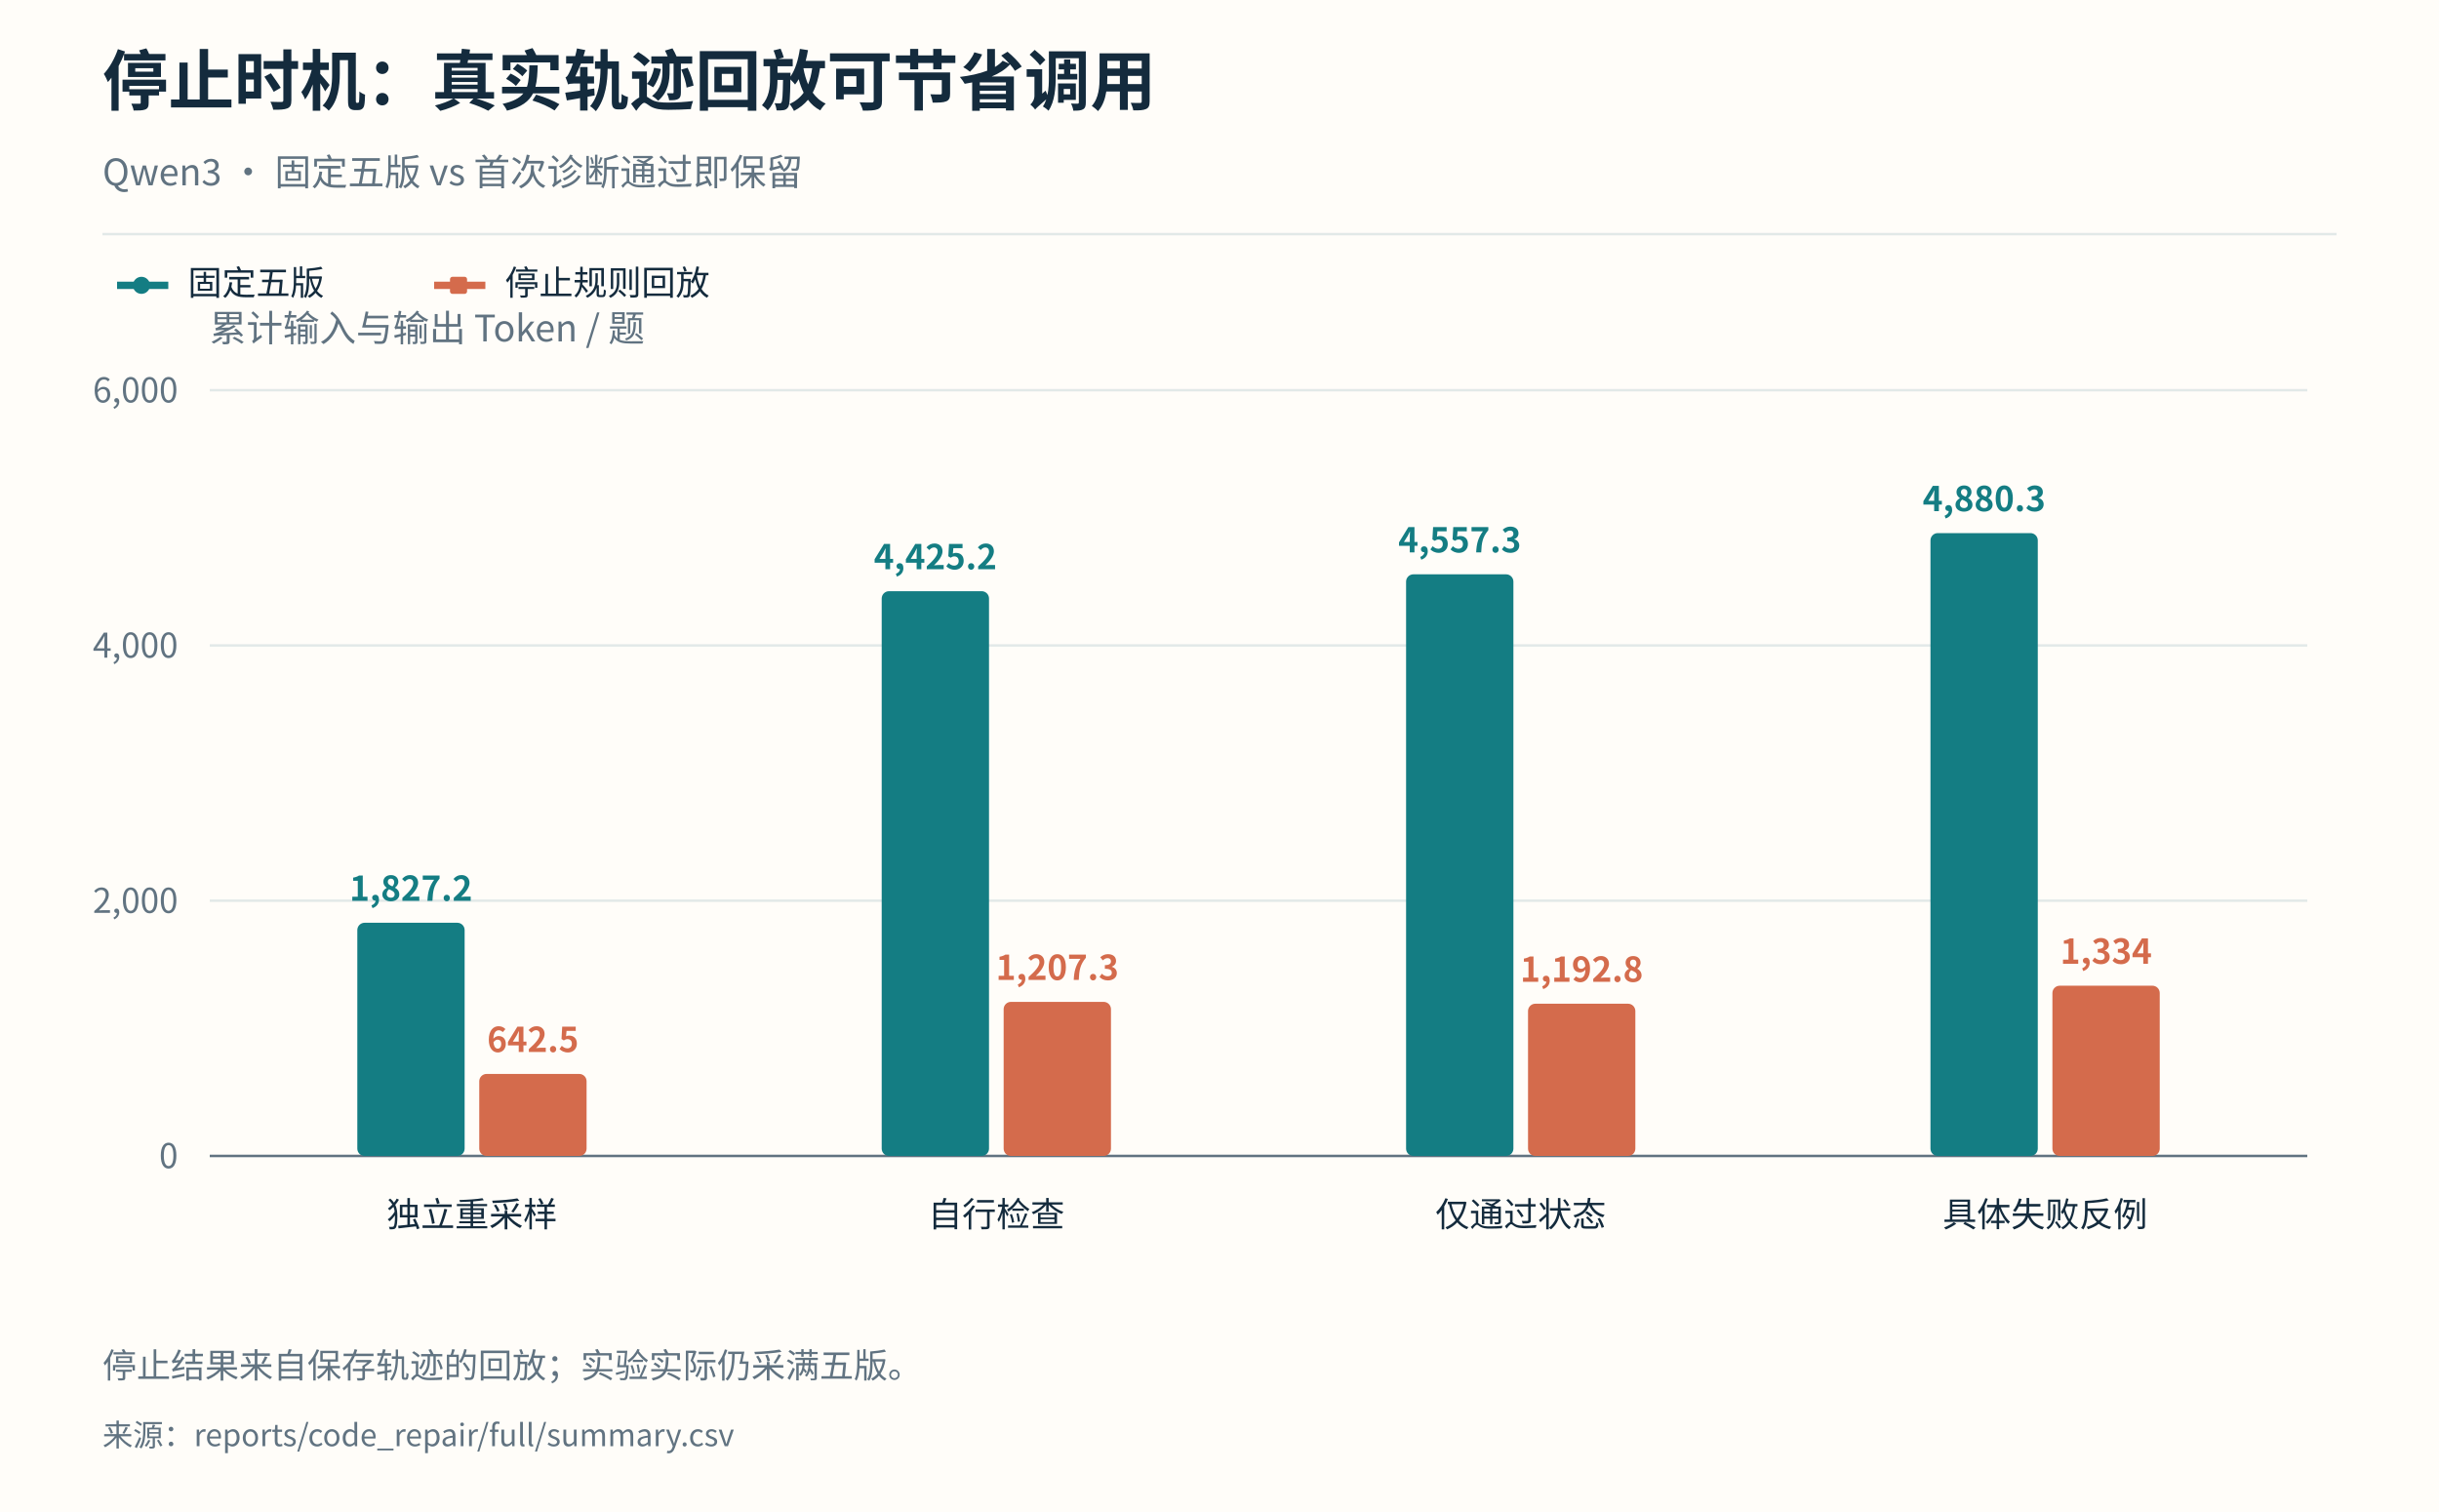
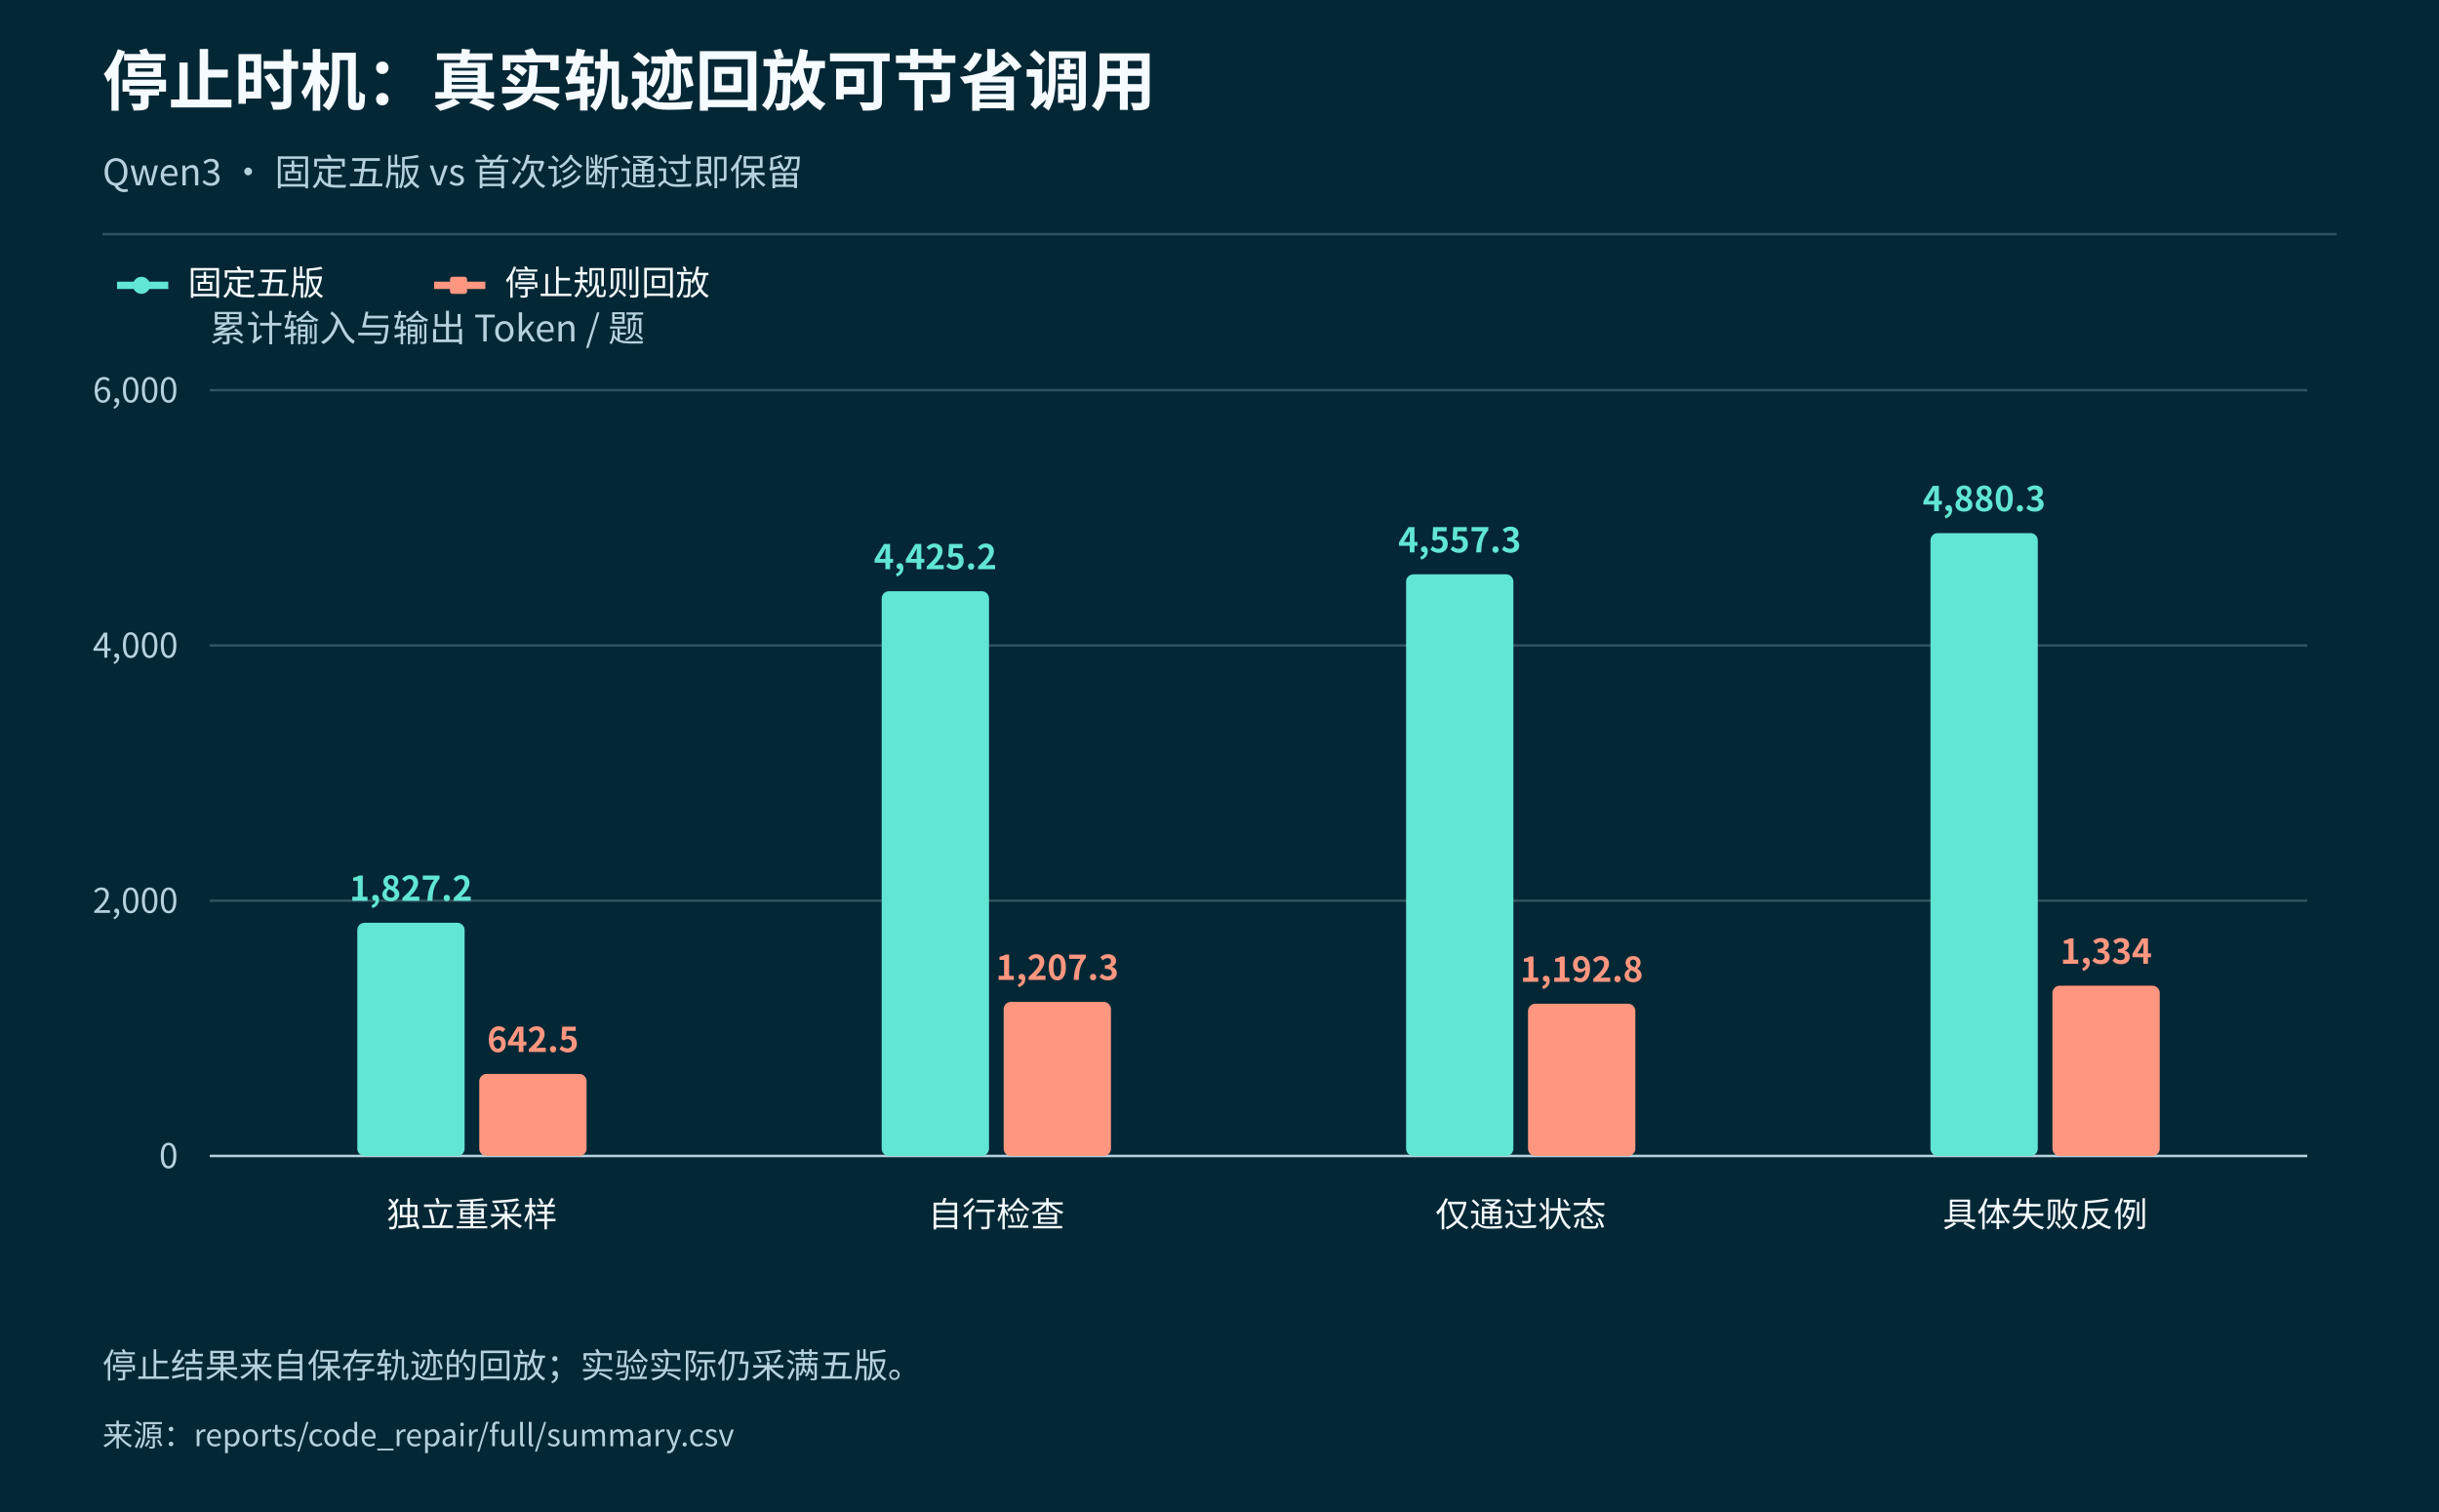
<svg xmlns="http://www.w3.org/2000/svg" width="1000" height="620" viewBox="0 0 1000 620" role="img" aria-labelledby="chart-title chart-desc">
-   <rect width="1000" height="620" fill="#fffdf9" />
+   <rect width="1000" height="620" fill="#042735" />
  <style>text{font-family:"PingFang SC","Microsoft YaHei","Noto Sans CJK SC",sans-serif;font-variant-numeric:tabular-nums}.point{cursor:default}.point:hover{stroke:#142b3d;stroke-width:2.5}</style>
-   <text x="42.00" y="43.00" font-size="27" fill="#142b3d" text-anchor="start" font-weight="650">停止时机：真实轨迹回放可节省调用</text>
-   <text x="42.00" y="76.00" font-size="15" fill="#617381" text-anchor="start">Qwen3 · 固定五版 vs 首次诊断通过即保留</text>
-   <line x1="42.00" y1="96.00" x2="958.00" y2="96.00" stroke="#e2e9e8" stroke-width="1" />
-   <text x="42.00" y="565.00" font-size="14" fill="#617381" text-anchor="start">停止结果来自保存轨迹的回放；实验实际仍采满五版。</text>
-   <text x="42.00" y="593.00" font-size="12.5" fill="#617381" text-anchor="start">来源：reports/code_repair/full/summary.csv</text>
-   <line x1="48.00" y1="117.00" x2="69.00" y2="117.00" stroke="#147d83" stroke-width="3" />
-   <circle class="point" cx="58.00" cy="117.00" r="3.5" fill="#147d83" />
-   <text x="77.00" y="121.00" font-size="14" fill="#142b3d" text-anchor="start">固定五版</text>
-   <line x1="178.00" y1="117.00" x2="199.00" y2="117.00" stroke="#d46b4c" stroke-width="3" />
-   <rect class="point" x="184.50" y="113.50" width="7.0" height="7.0" rx="1" fill="#d46b4c" />
-   <text x="207.00" y="121.00" font-size="14" fill="#142b3d" text-anchor="start">停止规则回放</text>
-   <line x1="86.00" y1="474.00" x2="946.00" y2="474.00" stroke="#e2e9e8" stroke-width="1" />
-   <text x="73.00" y="479.00" font-size="14" fill="#617381" text-anchor="end">0</text>
-   <line x1="86.00" y1="369.33" x2="946.00" y2="369.33" stroke="#e2e9e8" stroke-width="1" />
-   <text x="73.00" y="374.33" font-size="14" fill="#617381" text-anchor="end">2,000</text>
-   <line x1="86.00" y1="264.67" x2="946.00" y2="264.67" stroke="#e2e9e8" stroke-width="1" />
-   <text x="73.00" y="269.67" font-size="14" fill="#617381" text-anchor="end">4,000</text>
-   <line x1="86.00" y1="160.00" x2="946.00" y2="160.00" stroke="#e2e9e8" stroke-width="1" />
-   <text x="73.00" y="165.00" font-size="14" fill="#617381" text-anchor="end">6,000</text>
-   <line x1="86.00" y1="474.00" x2="946.00" y2="474.00" stroke="#617381" stroke-width="1" />
-   <text x="516.00" y="529.00" font-size="15" fill="#142b3d" text-anchor="middle" />
-   <text x="86.00" y="140.00" font-size="15" fill="#617381" text-anchor="start">累计输入与输出 Token / 题</text>
-   <rect x="146.50" y="378.38" width="44.00" height="95.62" rx="3" fill="#147d83" />
-   <text x="168.50" y="369.38" font-size="14" fill="#147d83" text-anchor="middle" font-weight="650">1,827.2</text>
-   <rect x="196.50" y="440.37" width="44.00" height="33.63" rx="3" fill="#d46b4c" />
-   <text x="218.50" y="431.37" font-size="14" fill="#d46b4c" text-anchor="middle" font-weight="650">642.5</text>
-   <text x="193.50" y="503.00" font-size="14" fill="#142b3d" text-anchor="middle">独立重采样</text>
-   <rect x="361.50" y="242.42" width="44.00" height="231.58" rx="3" fill="#147d83" />
-   <text x="383.50" y="233.42" font-size="14" fill="#147d83" text-anchor="middle" font-weight="650">4,425.2</text>
-   <rect x="411.50" y="410.82" width="44.00" height="63.18" rx="3" fill="#d46b4c" />
-   <text x="433.50" y="401.82" font-size="14" fill="#d46b4c" text-anchor="middle" font-weight="650">1,207.3</text>
-   <text x="408.50" y="503.00" font-size="14" fill="#142b3d" text-anchor="middle">自行检查</text>
-   <rect x="576.50" y="235.50" width="44.00" height="238.50" rx="3" fill="#147d83" />
-   <text x="598.50" y="226.50" font-size="14" fill="#147d83" text-anchor="middle" font-weight="650">4,557.3</text>
-   <rect x="626.50" y="411.58" width="44.00" height="62.42" rx="3" fill="#d46b4c" />
-   <text x="648.50" y="402.58" font-size="14" fill="#d46b4c" text-anchor="middle" font-weight="650">1,192.8</text>
-   <text x="623.50" y="503.00" font-size="14" fill="#142b3d" text-anchor="middle">仅通过状态</text>
-   <rect x="791.50" y="218.60" width="44.00" height="255.40" rx="3" fill="#147d83" />
-   <text x="813.50" y="209.60" font-size="14" fill="#147d83" text-anchor="middle" font-weight="650">4,880.3</text>
-   <rect x="841.50" y="404.19" width="44.00" height="69.81" rx="3" fill="#d46b4c" />
-   <text x="863.50" y="395.19" font-size="14" fill="#d46b4c" text-anchor="middle" font-weight="650">1,334</text>
-   <text x="838.50" y="503.00" font-size="14" fill="#142b3d" text-anchor="middle">具体失败反例</text>
+   <text x="42.00" y="43.00" font-size="27" fill="#f5fbff" text-anchor="start" font-weight="650">停止时机：真实轨迹回放可节省调用</text>
+   <text x="42.00" y="76.00" font-size="15" fill="#b5d1de" text-anchor="start">Qwen3 · 固定五版 vs 首次诊断通过即保留</text>
+   <line x1="42.00" y1="96.00" x2="958.00" y2="96.00" stroke="#315361" stroke-width="1" />
+   <text x="42.00" y="565.00" font-size="14" fill="#b5d1de" text-anchor="start">停止结果来自保存轨迹的回放；实验实际仍采满五版。</text>
+   <text x="42.00" y="593.00" font-size="12.5" fill="#b5d1de" text-anchor="start">来源：reports/code_repair/full/summary.csv</text>
+   <line x1="48.00" y1="117.00" x2="69.00" y2="117.00" stroke="#61e6d3" stroke-width="3" />
+   <circle class="point" cx="58.00" cy="117.00" r="3.5" fill="#61e6d3" />
+   <text x="77.00" y="121.00" font-size="14" fill="#f5fbff" text-anchor="start">固定五版</text>
+   <line x1="178.00" y1="117.00" x2="199.00" y2="117.00" stroke="#ff967f" stroke-width="3" />
+   <rect class="point" x="184.50" y="113.50" width="7.0" height="7.0" rx="1" fill="#ff967f" />
+   <text x="207.00" y="121.00" font-size="14" fill="#f5fbff" text-anchor="start">停止规则回放</text>
+   <line x1="86.00" y1="474.00" x2="946.00" y2="474.00" stroke="#315361" stroke-width="1" />
+   <text x="73.00" y="479.00" font-size="14" fill="#b5d1de" text-anchor="end">0</text>
+   <line x1="86.00" y1="369.33" x2="946.00" y2="369.33" stroke="#315361" stroke-width="1" />
+   <text x="73.00" y="374.33" font-size="14" fill="#b5d1de" text-anchor="end">2,000</text>
+   <line x1="86.00" y1="264.67" x2="946.00" y2="264.67" stroke="#315361" stroke-width="1" />
+   <text x="73.00" y="269.67" font-size="14" fill="#b5d1de" text-anchor="end">4,000</text>
+   <line x1="86.00" y1="160.00" x2="946.00" y2="160.00" stroke="#315361" stroke-width="1" />
+   <text x="73.00" y="165.00" font-size="14" fill="#b5d1de" text-anchor="end">6,000</text>
+   <line x1="86.00" y1="474.00" x2="946.00" y2="474.00" stroke="#b5d1de" stroke-width="1" />
+   <text x="516.00" y="529.00" font-size="15" fill="#f5fbff" text-anchor="middle" />
+   <text x="86.00" y="140.00" font-size="15" fill="#b5d1de" text-anchor="start">累计输入与输出 Token / 题</text>
+   <rect x="146.50" y="378.38" width="44.00" height="95.62" rx="3" fill="#61e6d3" />
+   <text x="168.50" y="369.38" font-size="14" fill="#61e6d3" text-anchor="middle" font-weight="650">1,827.2</text>
+   <rect x="196.50" y="440.37" width="44.00" height="33.63" rx="3" fill="#ff967f" />
+   <text x="218.50" y="431.37" font-size="14" fill="#ff967f" text-anchor="middle" font-weight="650">642.5</text>
+   <text x="193.50" y="503.00" font-size="14" fill="#f5fbff" text-anchor="middle">独立重采样</text>
+   <rect x="361.50" y="242.42" width="44.00" height="231.58" rx="3" fill="#61e6d3" />
+   <text x="383.50" y="233.42" font-size="14" fill="#61e6d3" text-anchor="middle" font-weight="650">4,425.2</text>
+   <rect x="411.50" y="410.82" width="44.00" height="63.18" rx="3" fill="#ff967f" />
+   <text x="433.50" y="401.82" font-size="14" fill="#ff967f" text-anchor="middle" font-weight="650">1,207.3</text>
+   <text x="408.50" y="503.00" font-size="14" fill="#f5fbff" text-anchor="middle">自行检查</text>
+   <rect x="576.50" y="235.50" width="44.00" height="238.50" rx="3" fill="#61e6d3" />
+   <text x="598.50" y="226.50" font-size="14" fill="#61e6d3" text-anchor="middle" font-weight="650">4,557.3</text>
+   <rect x="626.50" y="411.58" width="44.00" height="62.42" rx="3" fill="#ff967f" />
+   <text x="648.50" y="402.58" font-size="14" fill="#ff967f" text-anchor="middle" font-weight="650">1,192.8</text>
+   <text x="623.50" y="503.00" font-size="14" fill="#f5fbff" text-anchor="middle">仅通过状态</text>
+   <rect x="791.50" y="218.60" width="44.00" height="255.40" rx="3" fill="#61e6d3" />
+   <text x="813.50" y="209.60" font-size="14" fill="#61e6d3" text-anchor="middle" font-weight="650">4,880.3</text>
+   <rect x="841.50" y="404.19" width="44.00" height="69.81" rx="3" fill="#ff967f" />
+   <text x="863.50" y="395.19" font-size="14" fill="#ff967f" text-anchor="middle" font-weight="650">1,334</text>
+   <text x="838.50" y="503.00" font-size="14" fill="#f5fbff" text-anchor="middle">具体失败反例</text>
</svg>
